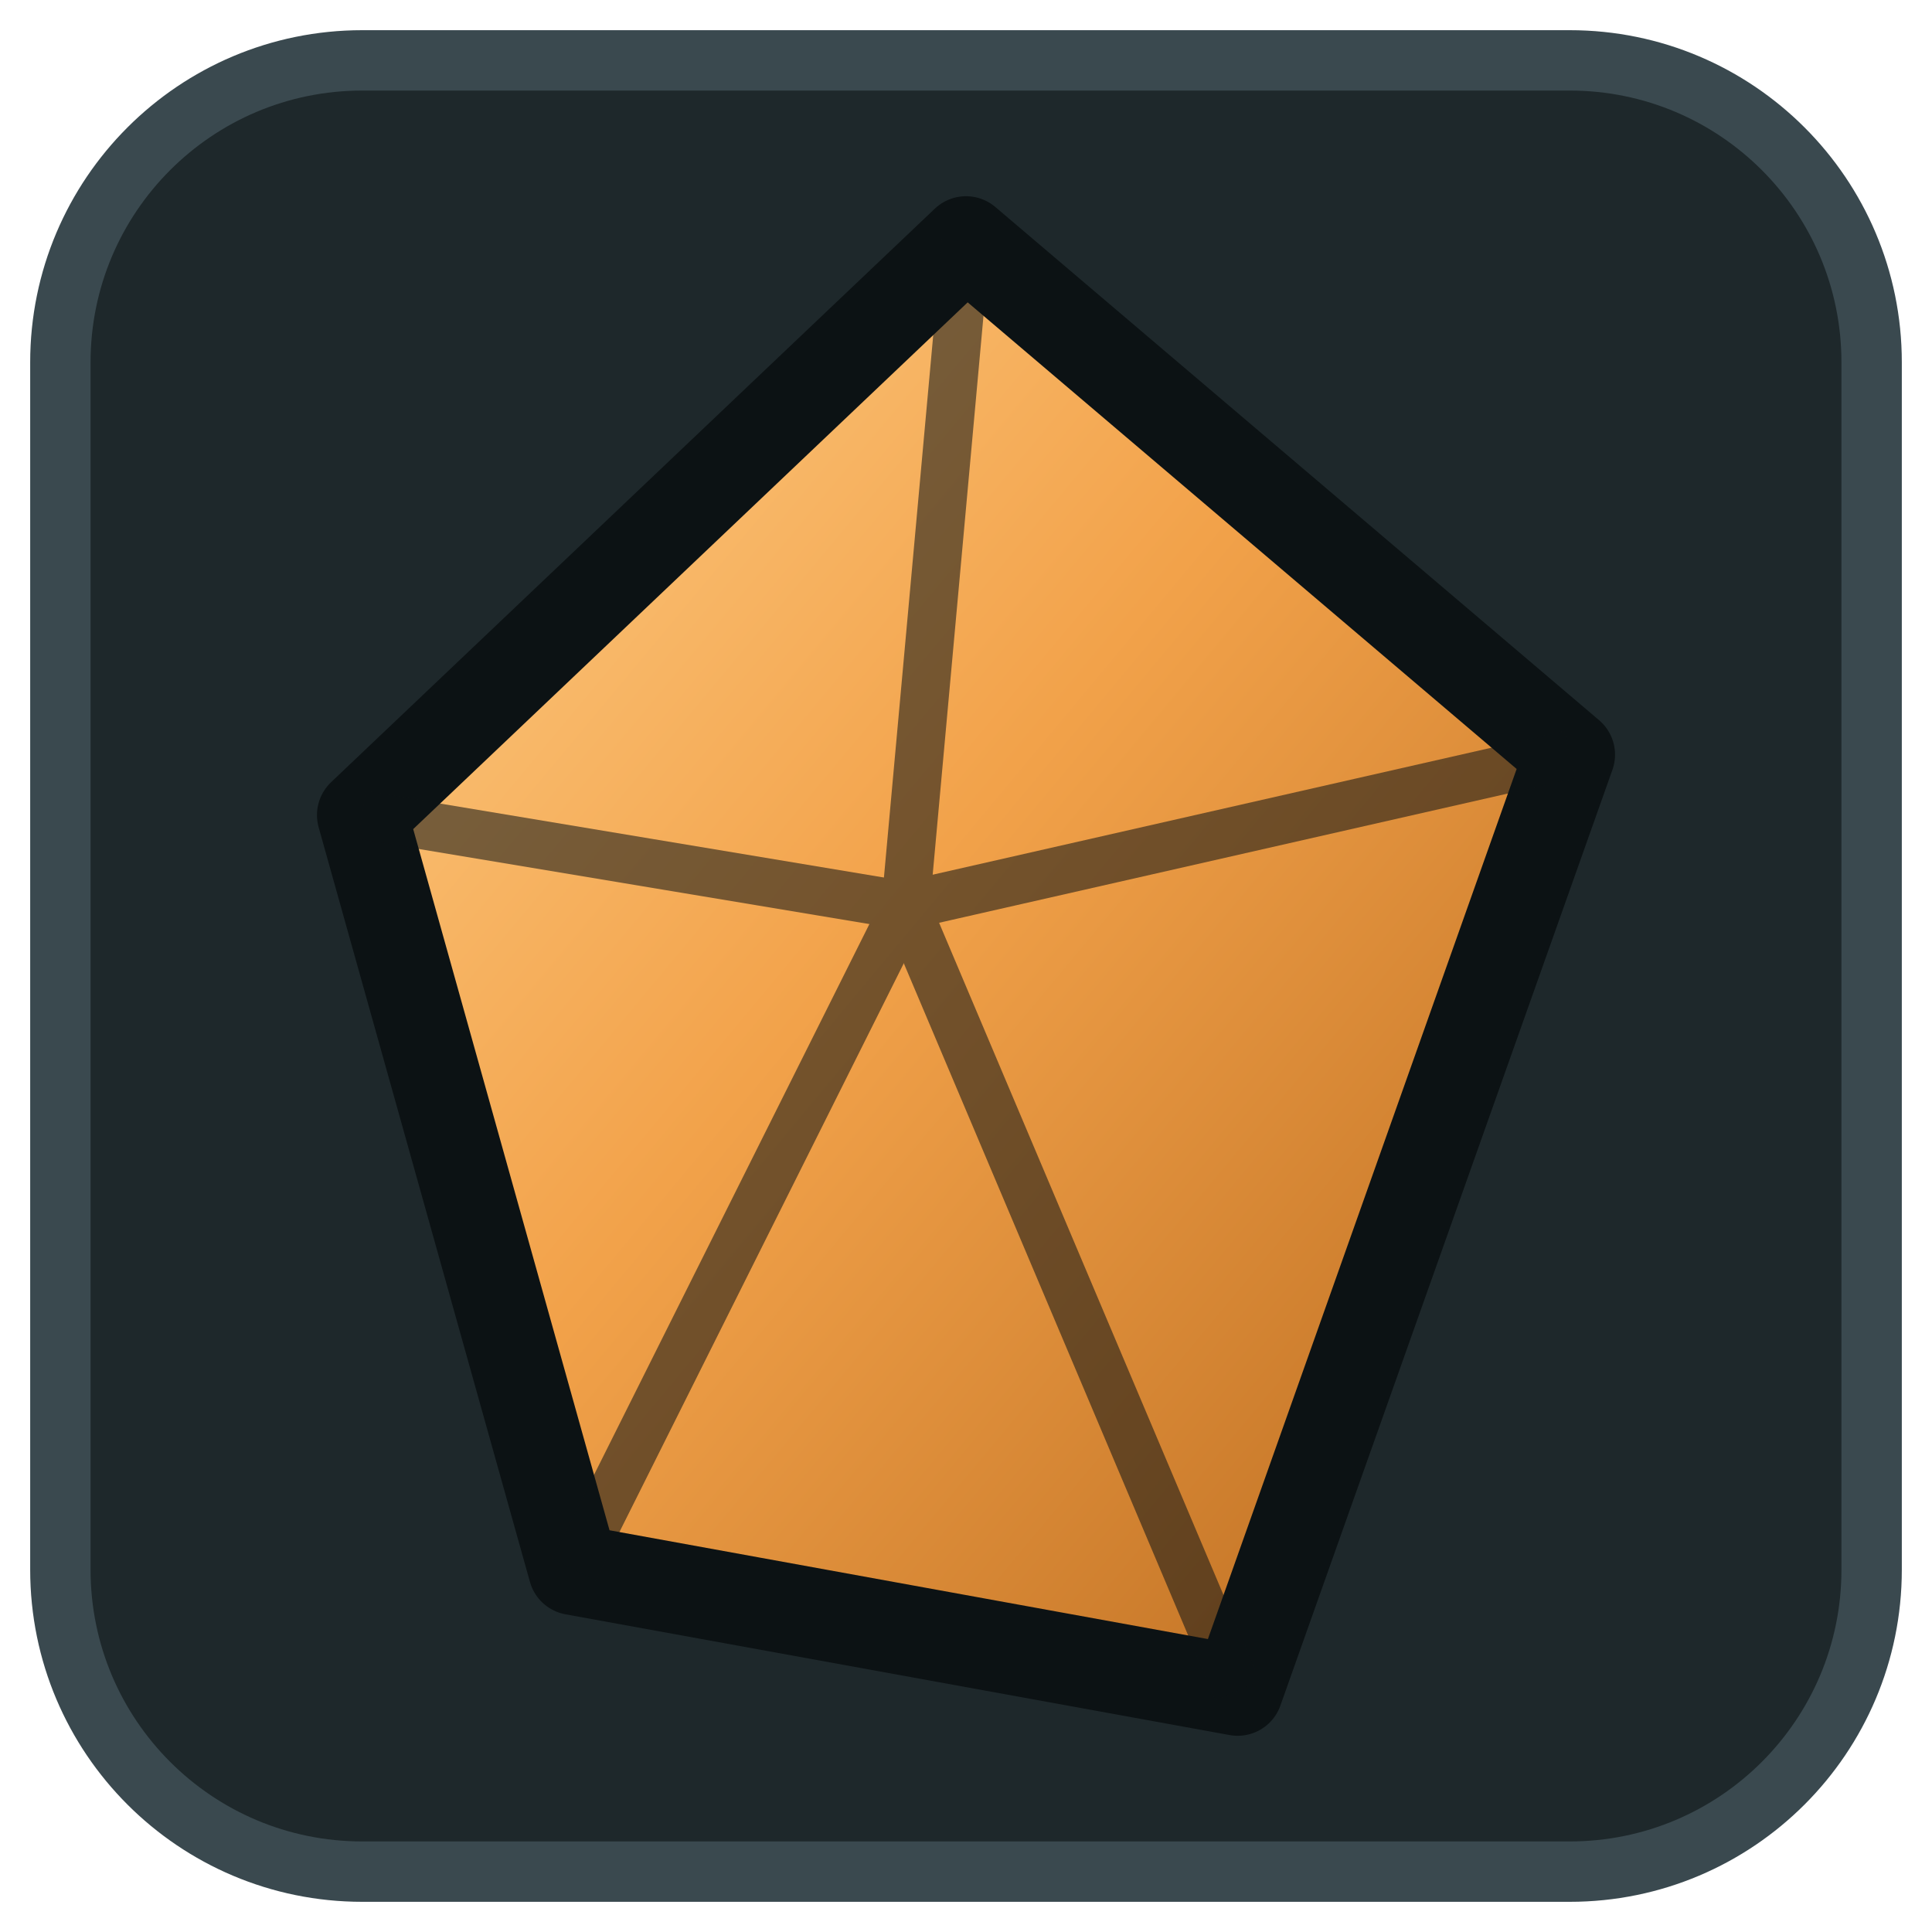
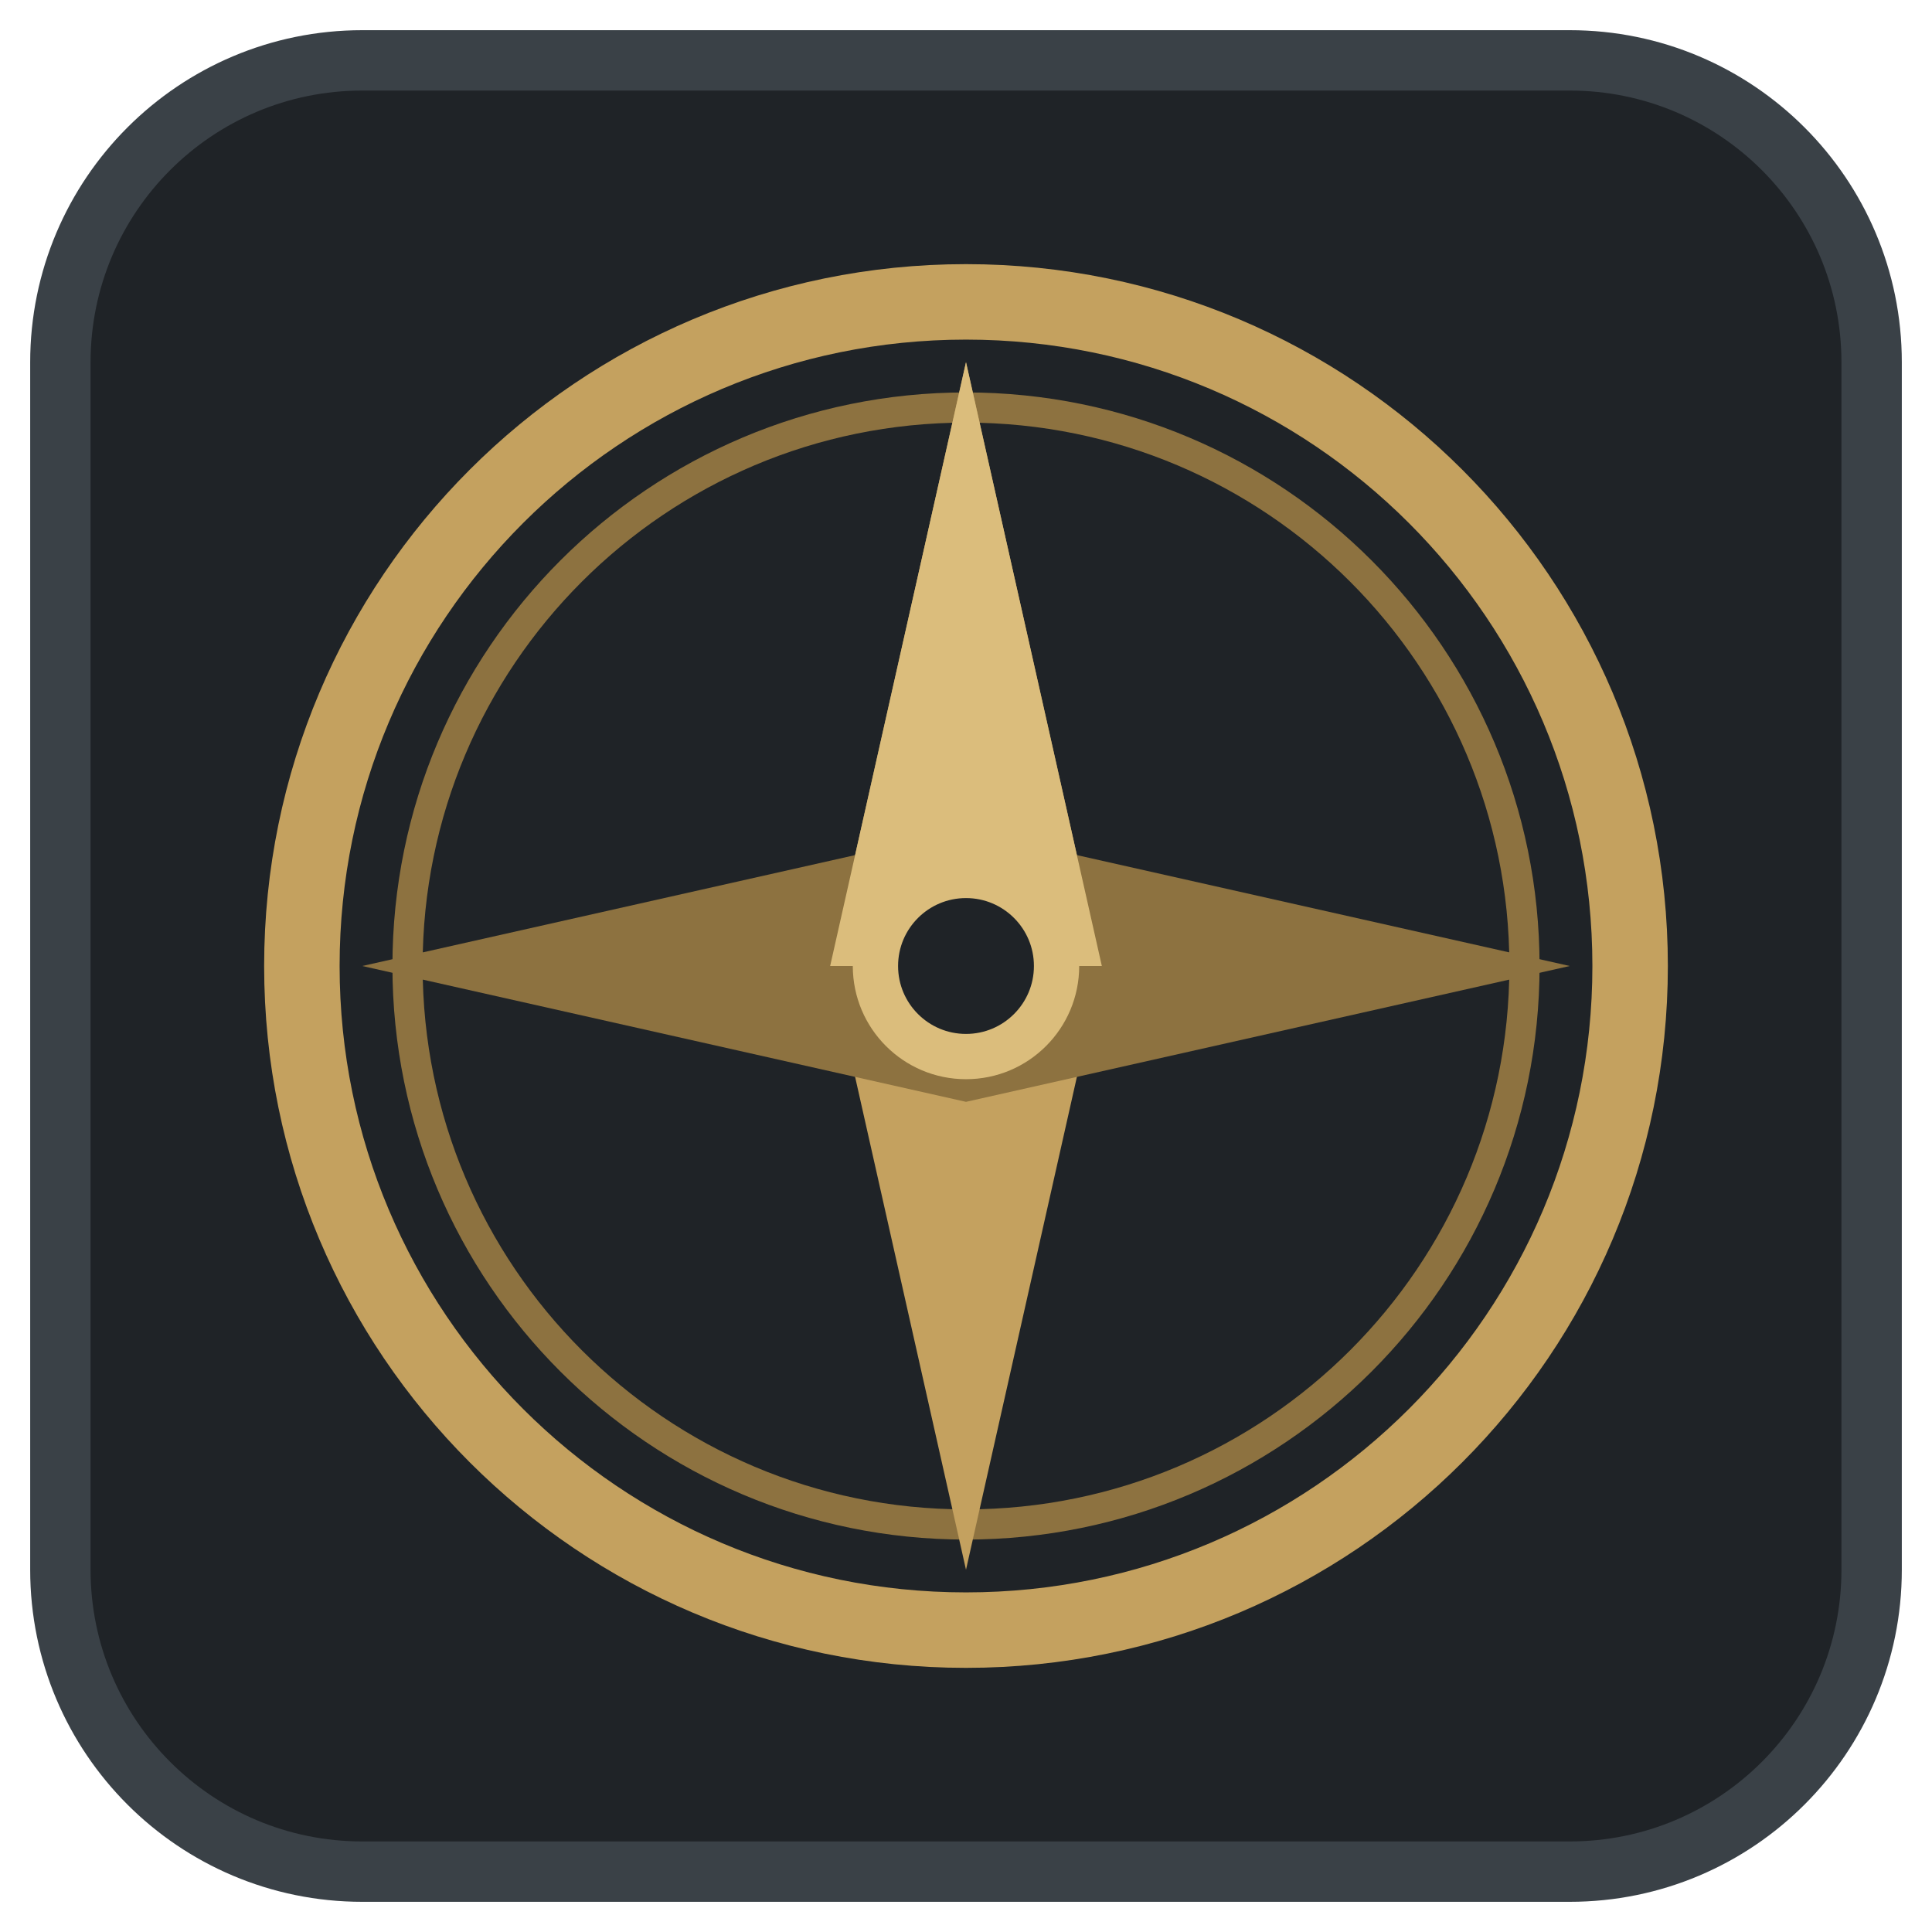
<svg xmlns="http://www.w3.org/2000/svg" viewBox="0 0 64 64">
-   <defs>
-     <linearGradient id="ember" x1="0" y1="0" x2="1" y2="1">
-       <stop offset="0" stop-color="#ffd08a" />
-       <stop offset="0.45" stop-color="#f2a24a" />
-       <stop offset="1" stop-color="#b8691d" />
-     </linearGradient>
-   </defs>
-   <rect x="2" y="2" width="60" height="60" rx="10" fill="#1e282b" stroke="#3a494f" stroke-width="2" />
-   <polygon points="32,8 52,25 41,56 19,52 12,27" fill="url(#ember)" stroke="#0c1214" stroke-width="3" stroke-linejoin="round" />
-   <g fill="none" stroke="#0c1214" stroke-width="1.6" stroke-linejoin="round" opacity="0.55">
-     <path d="M32 8 L30 30 L52 25" />
-     <path d="M12 27 L30 30 L41 56" />
-     <path d="M30 30 L19 52" />
-   </g>
+   <rect x="2" y="2" width="60" height="60" rx="10" fill="#1f2327" stroke="#3a4147" stroke-width="2" />
+   <circle cx="32" cy="32" r="22" fill="none" stroke="#c4a15f" stroke-width="2.5" />
+   <circle cx="32" cy="32" r="18.5" fill="none" stroke="#8d7240" stroke-width="1" />
+   <path d="M32 12 L36.5 32 L32 52 L27.5 32 Z" fill="#c4a15f" />
+   <path d="M12 32 L32 27.5 L52 32 L32 36.5 Z" fill="#8d7240" />
+   <path d="M32 12 L36.5 32 L27.5 32 Z" fill="#dbbd7c" />
+   <circle cx="32" cy="32" r="3" fill="#1f2327" stroke="#dbbd7c" stroke-width="1.5" />
</svg>
